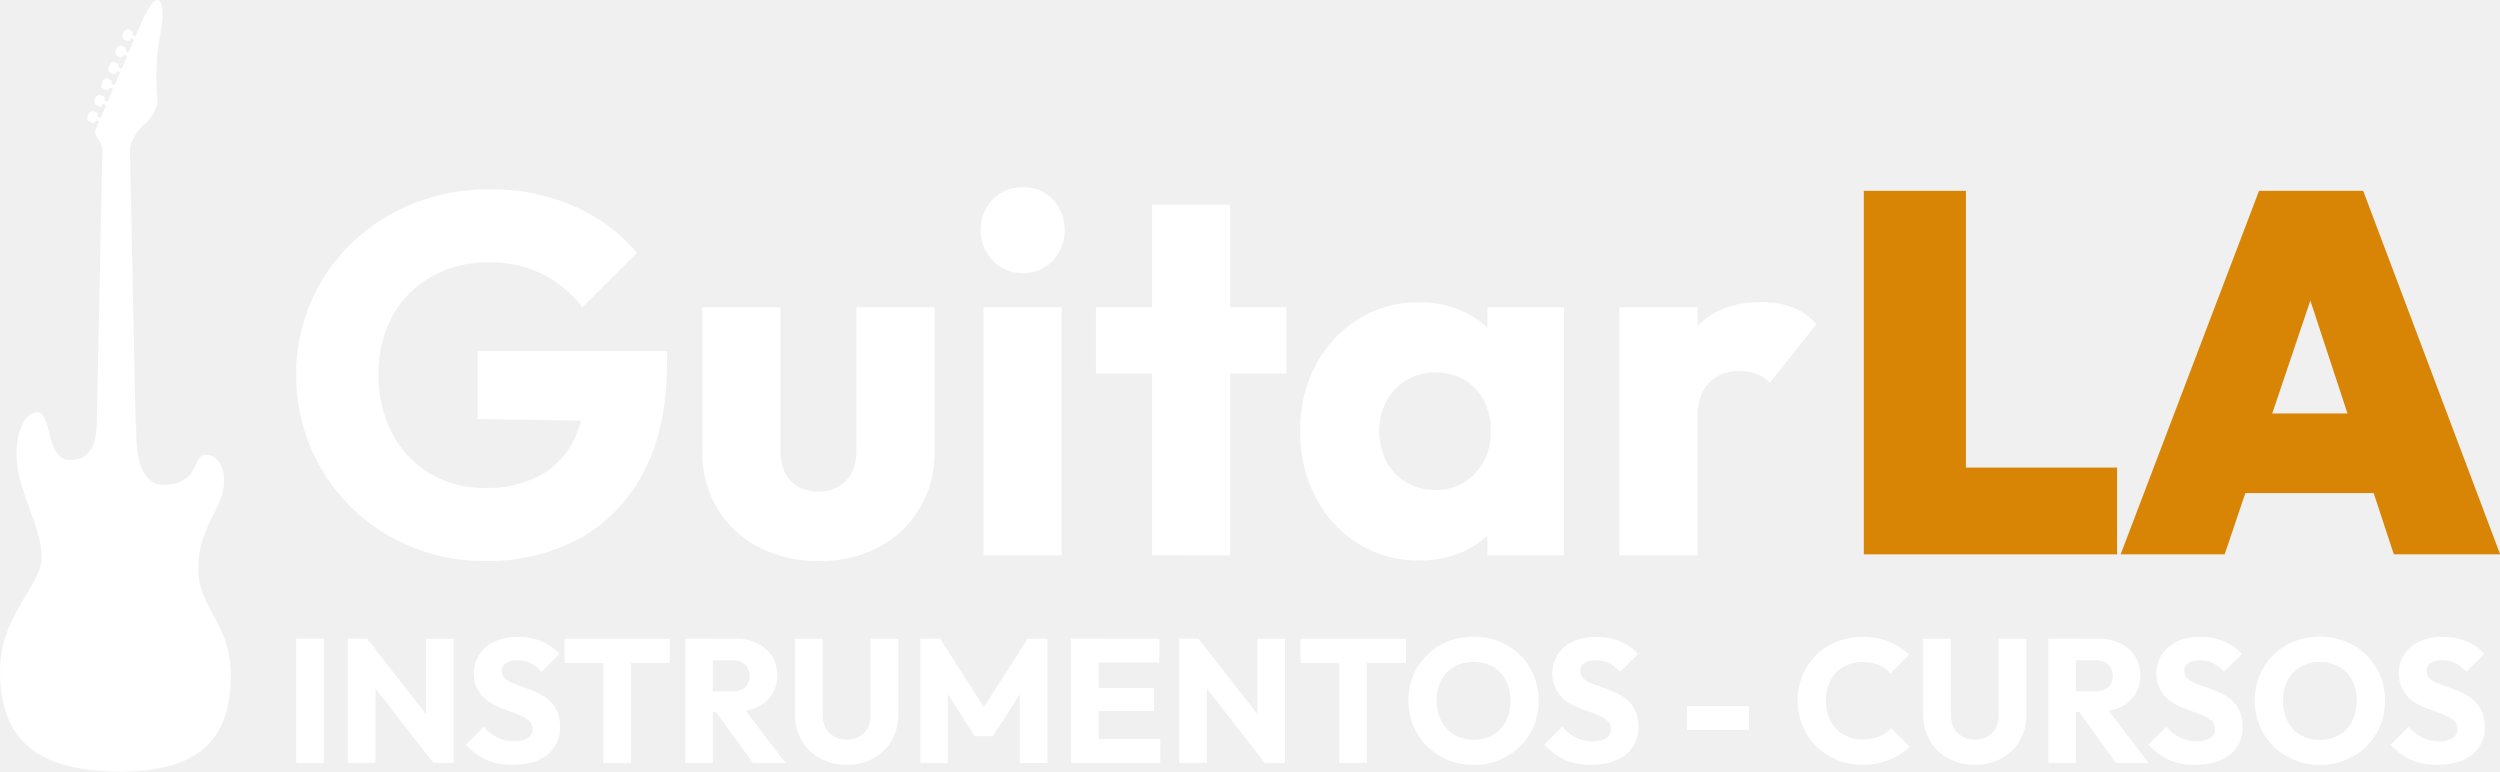
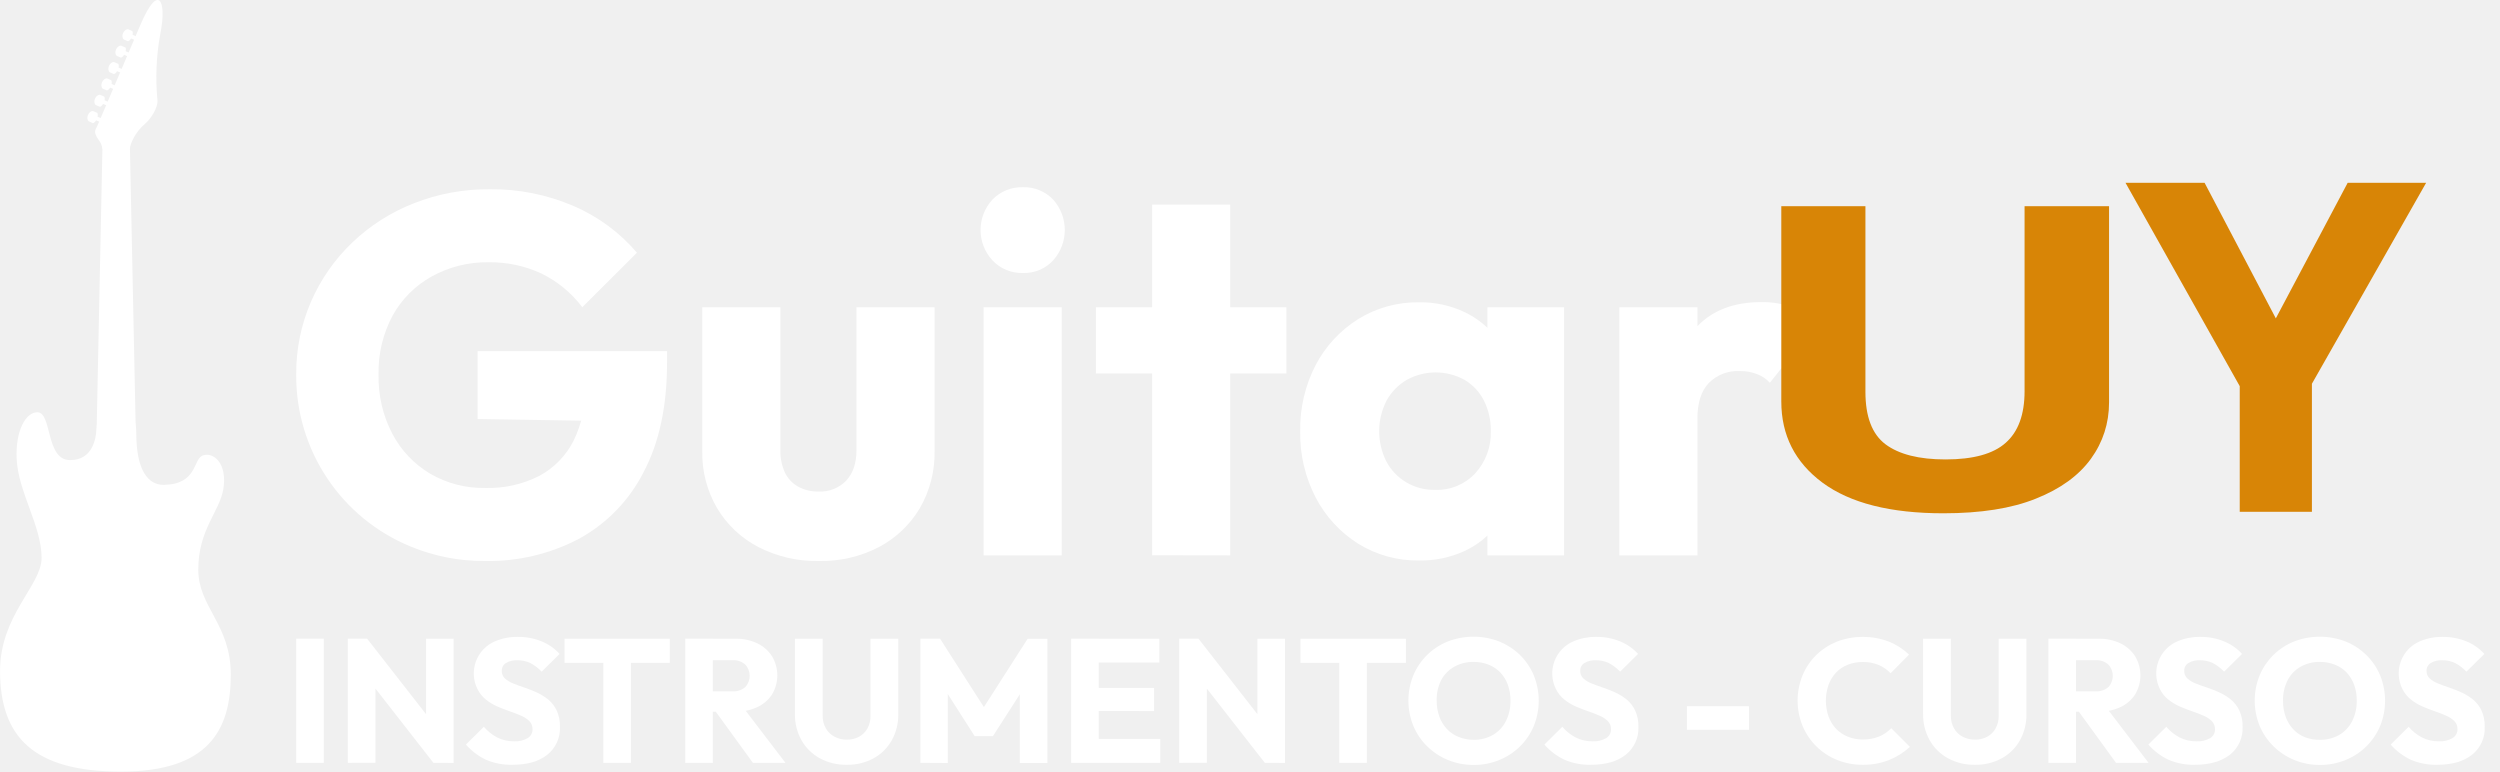
- <svg xmlns="http://www.w3.org/2000/svg" id="Capa_1" data-name="Capa 1" viewBox="0 0 644.3 198.86">
-   <defs>
-     <style>.cls-1,.cls-2{fill:#fff;}.cls-2{fill-rule:evenodd;}.cls-3{fill:#d88506;}</style>
-   </defs>
-   <path class="cls-1" d="M143.59,161.33a49,49,0,0,1-19-3.69A47.51,47.51,0,0,1,95,113.3a46.32,46.32,0,0,1,3.82-18.82,47,47,0,0,1,10.6-15.2A48.49,48.49,0,0,1,125.3,69.15a52,52,0,0,1,19.48-3.62,53.06,53.06,0,0,1,21.77,4.34,44.63,44.63,0,0,1,16.26,12L168.73,95.93a29.28,29.28,0,0,0-10.53-8.69,31.36,31.36,0,0,0-13.69-2.9A29.33,29.33,0,0,0,129.91,88,25.77,25.77,0,0,0,119.84,98.1a30.71,30.71,0,0,0-3.62,15.2,31.5,31.5,0,0,0,3.56,15.26,26.1,26.1,0,0,0,9.73,10.27,27.29,27.29,0,0,0,14.22,3.68,28.9,28.9,0,0,0,13.88-3.09,21.19,21.19,0,0,0,8.81-8.95,30.2,30.2,0,0,0,3.09-14.28l13.69,9.21-41.45-.66V107.25h48.82v3q0,16.71-6,28.1A40.51,40.51,0,0,1,168,155.54,50.07,50.07,0,0,1,143.59,161.33Z" transform="translate(-18.66 -16.75)" />
-   <path class="cls-1" d="M229.66,161.33a32.65,32.65,0,0,1-15.6-3.62,26.65,26.65,0,0,1-10.59-10A28,28,0,0,1,199.65,133V95.93h20.13v36.84a13.22,13.22,0,0,0,1.12,5.66,8.21,8.21,0,0,0,3.36,3.68,10.44,10.44,0,0,0,5.4,1.32,9.24,9.24,0,0,0,7.1-2.83c1.75-1.89,2.63-4.49,2.63-7.83V95.93h20.13v37a28.35,28.35,0,0,1-3.81,14.81,26.89,26.89,0,0,1-10.53,10A32.22,32.22,0,0,1,229.66,161.33Z" transform="translate(-18.66 -16.75)" />
-   <path class="cls-1" d="M282.29,87.11a10.35,10.35,0,0,1-7.83-3.23,11.54,11.54,0,0,1,0-15.72A10.47,10.47,0,0,1,282.29,65a10.27,10.27,0,0,1,7.76,3.16,11.71,11.71,0,0,1,0,15.72A10.15,10.15,0,0,1,282.29,87.11Zm-10.14,72.77V95.93h20.14v63.95Z" transform="translate(-18.66 -16.75)" />
-   <path class="cls-1" d="M301.1,113V95.93h49.09V113Zm14.48,46.85V69.48h20.13v90.4Z" transform="translate(-18.66 -16.75)" />
-   <path class="cls-1" d="M384.4,161.2a29,29,0,0,1-15.73-4.34A31.06,31.06,0,0,1,357.75,145a35.64,35.64,0,0,1-4-17.11,35.62,35.62,0,0,1,4-17.1A31,31,0,0,1,368.67,99a29,29,0,0,1,15.73-4.34,26.51,26.51,0,0,1,11.65,2.5,22.65,22.65,0,0,1,8.48,6.91,18.56,18.56,0,0,1,3.69,10.07v27.63a18.92,18.92,0,0,1-3.62,10.07,22,22,0,0,1-8.49,6.91A27,27,0,0,1,384.4,161.2ZM388.48,143a13.45,13.45,0,0,0,10.39-4.28,15.36,15.36,0,0,0,4-10.86,16.93,16.93,0,0,0-1.78-7.89,13.12,13.12,0,0,0-5-5.33,15.43,15.43,0,0,0-14.87,0A14,14,0,0,0,376,120a17.33,17.33,0,0,0-.06,15.66,13.72,13.72,0,0,0,5.13,5.39A14,14,0,0,0,388.48,143ZM402,159.88V142.64l3-15.52-3-15.53V95.93h19.75v63.95Z" transform="translate(-18.66 -16.75)" />
-   <path class="cls-1" d="M436,159.88V95.93h20.13v63.95Zm20.13-35.14-8.42-6.58q2.51-11.18,8.42-17.37c4-4.12,9.43-6.18,16.45-6.18a21.92,21.92,0,0,1,8.1,1.38,16.29,16.29,0,0,1,6.11,4.28l-12,15.13a8.73,8.73,0,0,0-3.29-2.23,11.87,11.87,0,0,0-4.47-.79,10.49,10.49,0,0,0-8,3.09Q456.11,118.56,456.11,124.74Z" transform="translate(-18.66 -16.75)" />
-   <path class="cls-1" d="M95,213.35v-32h7.11v32Z" transform="translate(-18.66 -16.75)" />
-   <path class="cls-1" d="M108.3,213.35v-32h5l2.12,6.39v25.59Zm22.06,0-18.84-24.14,1.77-7.84,18.84,24.14Zm0,0-1.9-6.39V181.37h7.11v32Z" transform="translate(-18.66 -16.75)" />
-   <path class="cls-1" d="M150.69,213.85a16.42,16.42,0,0,1-6.77-1.29,16,16,0,0,1-5.18-3.92l4.62-4.58a11.46,11.46,0,0,0,3.42,2.74,9.35,9.35,0,0,0,4.37,1,6.33,6.33,0,0,0,3.51-.82,2.56,2.56,0,0,0,1.24-2.26,2.88,2.88,0,0,0-.81-2.13,7.08,7.08,0,0,0-2.15-1.4c-.9-.4-1.88-.77-2.95-1.14s-2.13-.77-3.19-1.24a13.3,13.3,0,0,1-2.92-1.77,8,8,0,0,1-2.15-2.67A9,9,0,0,1,146.3,182a14.45,14.45,0,0,1,5.84-1.11,15.7,15.7,0,0,1,6.14,1.17,12.66,12.66,0,0,1,4.6,3.22l-4.62,4.57a11.14,11.14,0,0,0-2.92-2.22,7.47,7.47,0,0,0-3.33-.72,5.39,5.39,0,0,0-2.95.7,2.27,2.27,0,0,0-1.08,2,2.56,2.56,0,0,0,.81,2,7.13,7.13,0,0,0,2.15,1.29c.89.36,1.87.72,2.95,1.08s2.13.79,3.19,1.27a13.54,13.54,0,0,1,2.92,1.83,8.29,8.29,0,0,1,2.15,2.81,9.6,9.6,0,0,1,.82,4.19,8.69,8.69,0,0,1-3.26,7.18C157.53,213,154.53,213.85,150.69,213.85Z" transform="translate(-18.66 -16.75)" />
-   <path class="cls-1" d="M164.15,187.58v-6.21h27.13v6.21Zm10,25.77V181.83h7.11v31.52Z" transform="translate(-18.66 -16.75)" />
-   <path class="cls-1" d="M195.26,213.35v-32h7.11v32Zm5.44-13.18v-5.25h6.74a4.65,4.65,0,0,0,3.29-1.09,4.26,4.26,0,0,0,0-5.8,4.44,4.44,0,0,0-3.26-1.13H200.7v-5.53h7.6a12.35,12.35,0,0,1,5.58,1.2,9.37,9.37,0,0,1,3.76,3.33,9.59,9.59,0,0,1,0,9.81,9.14,9.14,0,0,1-3.81,3.28,13.06,13.06,0,0,1-5.75,1.18Zm12,13.18-10-13.77,6.52-1.77,11.87,15.54Z" transform="translate(-18.66 -16.75)" />
-   <path class="cls-1" d="M236.93,213.85a14.06,14.06,0,0,1-7-1.68,12.14,12.14,0,0,1-4.71-4.64,13.42,13.42,0,0,1-1.69-6.77V181.37h7.15v19.8a6.39,6.39,0,0,0,.82,3.3,5.46,5.46,0,0,0,2.24,2.15,6.66,6.66,0,0,0,3.15.75,6.46,6.46,0,0,0,3.17-.75,5.5,5.5,0,0,0,2.15-2.13,6.45,6.45,0,0,0,.79-3.28V181.37h7.16V200.8a13.36,13.36,0,0,1-1.68,6.75,12,12,0,0,1-4.66,4.62A13.94,13.94,0,0,1,236.93,213.85Z" transform="translate(-18.66 -16.75)" />
-   <path class="cls-1" d="M255.86,213.35v-32h5.07L273.52,201h-2.58l12.55-19.61h5.11v32h-7.11v-20l1.27.31-8.2,12.77h-4.71l-8.15-12.77,1.22-.31v20Z" transform="translate(-18.66 -16.75)" />
-   <path class="cls-1" d="M294.72,213.35v-32h7.11v32Zm5.43-25.86v-6.12h17.3v6.12Zm0,12.5v-5.94h15.94V200Zm0,13.36v-6.16h17.53v6.16Z" transform="translate(-18.66 -16.75)" />
-   <path class="cls-1" d="M322.57,213.35v-32h5l2.13,6.39v25.59Zm22.06,0-18.85-24.14,1.77-7.84,18.84,24.14Zm0,0L342.72,207V181.37h7.11v32Z" transform="translate(-18.66 -16.75)" />
-   <path class="cls-1" d="M353.82,187.58v-6.21H381v6.21Zm10,25.77V181.83h7.11v31.52Z" transform="translate(-18.66 -16.75)" />
-   <path class="cls-1" d="M398.52,213.89a17.17,17.17,0,0,1-6.68-1.27,16.65,16.65,0,0,1-5.37-3.53,15.91,15.91,0,0,1-3.57-5.28,17.29,17.29,0,0,1,0-13,16.09,16.09,0,0,1,3.53-5.24,16.33,16.33,0,0,1,5.32-3.49,18.51,18.51,0,0,1,13.32,0,16.74,16.74,0,0,1,5.34,3.49,16,16,0,0,1,3.55,5.26,17.37,17.37,0,0,1,0,13,15.92,15.92,0,0,1-3.53,5.25,16.22,16.22,0,0,1-5.32,3.51A16.93,16.93,0,0,1,398.52,213.89Zm-.09-6.48a9.7,9.7,0,0,0,5-1.26,8.55,8.55,0,0,0,3.33-3.56,11.28,11.28,0,0,0,1.18-5.27,11.79,11.79,0,0,0-.68-4.1,9,9,0,0,0-1.95-3.17,8.46,8.46,0,0,0-3-2,10.22,10.22,0,0,0-3.87-.71,9.86,9.86,0,0,0-5,1.25A8.47,8.47,0,0,0,390.1,192a11.12,11.12,0,0,0-1.18,5.28,12,12,0,0,0,.68,4.12,9.32,9.32,0,0,0,1.92,3.19,8.41,8.41,0,0,0,3,2.06A10.17,10.17,0,0,0,398.43,207.41Z" transform="translate(-18.66 -16.75)" />
-   <path class="cls-1" d="M428.64,213.85a16.35,16.35,0,0,1-6.77-1.29,15.91,15.91,0,0,1-5.19-3.92l4.62-4.58a11.58,11.58,0,0,0,3.42,2.74,9.35,9.35,0,0,0,4.37,1,6.33,6.33,0,0,0,3.51-.82,2.57,2.57,0,0,0,1.25-2.26,2.89,2.89,0,0,0-.82-2.13,7,7,0,0,0-2.15-1.4c-.89-.4-1.87-.77-2.95-1.14s-2.13-.77-3.19-1.24a13.3,13.3,0,0,1-2.92-1.77,8,8,0,0,1-2.15-2.67A9,9,0,0,1,424.24,182a14.47,14.47,0,0,1,5.85-1.11,15.65,15.65,0,0,1,6.13,1.17,12.66,12.66,0,0,1,4.6,3.22l-4.62,4.57a11.14,11.14,0,0,0-2.92-2.22,7.47,7.47,0,0,0-3.33-.72,5.33,5.33,0,0,0-2.94.7,2.25,2.25,0,0,0-1.09,2,2.56,2.56,0,0,0,.81,2,7.13,7.13,0,0,0,2.15,1.29c.9.36,1.88.72,2.95,1.08s2.14.79,3.19,1.27a13.54,13.54,0,0,1,2.92,1.83,8.29,8.29,0,0,1,2.15,2.81,9.6,9.6,0,0,1,.82,4.19,8.69,8.69,0,0,1-3.26,7.18Q434.38,213.85,428.64,213.85Z" transform="translate(-18.66 -16.75)" />
-   <path class="cls-1" d="M453.41,204.83v-6.07h16v6.07Z" transform="translate(-18.66 -16.75)" />
-   <path class="cls-1" d="M498.74,213.85a17.43,17.43,0,0,1-6.63-1.25,16.13,16.13,0,0,1-8.9-8.79,17.24,17.24,0,0,1,0-13,15.88,15.88,0,0,1,3.53-5.24,16.42,16.42,0,0,1,5.32-3.46,18.89,18.89,0,0,1,13.41,0,16.38,16.38,0,0,1,5.19,3.35l-4.76,4.8a9.1,9.1,0,0,0-3.06-2.13,10.44,10.44,0,0,0-4.14-.77,10.12,10.12,0,0,0-3.83.7,8.37,8.37,0,0,0-3,2,9.41,9.41,0,0,0-1.95,3.17,12.36,12.36,0,0,0,0,8.2,9.51,9.51,0,0,0,1.95,3.17,8.66,8.66,0,0,0,3,2,9.76,9.76,0,0,0,3.83.73,10.91,10.91,0,0,0,4.26-.77,9.41,9.41,0,0,0,3.12-2.13l4.8,4.8a17.5,17.5,0,0,1-5.28,3.35A17.76,17.76,0,0,1,498.74,213.85Z" transform="translate(-18.66 -16.75)" />
-   <path class="cls-1" d="M527.64,213.85a14,14,0,0,1-6.95-1.68,12,12,0,0,1-4.71-4.64,13.43,13.43,0,0,1-1.7-6.77V181.37h7.16v19.8a6.48,6.48,0,0,0,.81,3.3,5.46,5.46,0,0,0,2.24,2.15,6.66,6.66,0,0,0,3.15.75,6.43,6.43,0,0,0,3.17-.75,5.44,5.44,0,0,0,2.15-2.13,6.45,6.45,0,0,0,.8-3.28V181.37h7.15V200.8a13.36,13.36,0,0,1-1.68,6.75,12,12,0,0,1-4.66,4.62A13.89,13.89,0,0,1,527.64,213.85Z" transform="translate(-18.66 -16.75)" />
-   <path class="cls-1" d="M546.57,213.35v-32h7.11v32ZM552,200.17v-5.25h6.74a4.65,4.65,0,0,0,3.29-1.09,4.26,4.26,0,0,0,0-5.8,4.44,4.44,0,0,0-3.26-1.13H552v-5.53h7.6a12.35,12.35,0,0,1,5.58,1.2,9.27,9.27,0,0,1,3.75,3.33,9.53,9.53,0,0,1,0,9.81,9,9,0,0,1-3.8,3.28,13.06,13.06,0,0,1-5.75,1.18Zm12,13.18-10-13.77,6.52-1.77,11.87,15.54Z" transform="translate(-18.66 -16.75)" />
-   <path class="cls-1" d="M584.3,213.85a16.35,16.35,0,0,1-6.77-1.29,15.91,15.91,0,0,1-5.19-3.92l4.62-4.58a11.58,11.58,0,0,0,3.42,2.74,9.35,9.35,0,0,0,4.37,1,6.33,6.33,0,0,0,3.51-.82,2.57,2.57,0,0,0,1.25-2.26,2.89,2.89,0,0,0-.82-2.13,7,7,0,0,0-2.15-1.4c-.89-.4-1.87-.77-2.95-1.14s-2.13-.77-3.19-1.24a13.3,13.3,0,0,1-2.92-1.77,8,8,0,0,1-2.15-2.67A9,9,0,0,1,579.9,182a14.47,14.47,0,0,1,5.85-1.11,15.65,15.65,0,0,1,6.13,1.17,12.66,12.66,0,0,1,4.6,3.22l-4.62,4.57a11.14,11.14,0,0,0-2.92-2.22,7.47,7.47,0,0,0-3.33-.72,5.33,5.33,0,0,0-2.94.7,2.25,2.25,0,0,0-1.09,2,2.56,2.56,0,0,0,.81,2,7.13,7.13,0,0,0,2.15,1.29c.9.36,1.88.72,3,1.08s2.14.79,3.19,1.27a13.54,13.54,0,0,1,2.92,1.83,8.29,8.29,0,0,1,2.15,2.81,9.6,9.6,0,0,1,.82,4.19,8.69,8.69,0,0,1-3.26,7.18Q590,213.85,584.3,213.85Z" transform="translate(-18.66 -16.75)" />
-   <path class="cls-1" d="M616.63,213.89a17.21,17.21,0,0,1-6.68-1.27,16.61,16.61,0,0,1-5.36-3.53,15.93,15.93,0,0,1-3.58-5.28,17.29,17.29,0,0,1,0-13,16.09,16.09,0,0,1,3.53-5.24,16.33,16.33,0,0,1,5.32-3.49,18.51,18.51,0,0,1,13.32,0,16.63,16.63,0,0,1,5.34,3.49,16,16,0,0,1,3.56,5.26,17.37,17.37,0,0,1,0,13,16.22,16.22,0,0,1-8.86,8.76A16.93,16.93,0,0,1,616.63,213.89Zm-.09-6.48a9.76,9.76,0,0,0,5-1.26,8.67,8.67,0,0,0,3.33-3.56,11.4,11.4,0,0,0,1.17-5.27,11.56,11.56,0,0,0-.68-4.1,9.12,9.12,0,0,0-1.94-3.17,8.5,8.5,0,0,0-3-2,10.22,10.22,0,0,0-3.87-.71,9.79,9.79,0,0,0-5,1.25,8.43,8.43,0,0,0-3.33,3.49,11.12,11.12,0,0,0-1.18,5.28,12,12,0,0,0,.68,4.12,9.18,9.18,0,0,0,1.93,3.19,8.37,8.37,0,0,0,3,2.06A10.21,10.21,0,0,0,616.54,207.41Z" transform="translate(-18.66 -16.75)" />
-   <path class="cls-1" d="M646.75,213.85a16.39,16.39,0,0,1-6.77-1.29,15.91,15.91,0,0,1-5.19-3.92l4.62-4.58a11.71,11.71,0,0,0,3.42,2.74,9.38,9.38,0,0,0,4.37,1,6.33,6.33,0,0,0,3.51-.82A2.57,2.57,0,0,0,652,204.7a2.85,2.85,0,0,0-.82-2.13,7,7,0,0,0-2.15-1.4c-.89-.4-1.87-.77-2.94-1.14s-2.14-.77-3.19-1.24a13.3,13.3,0,0,1-2.92-1.77,8,8,0,0,1-2.16-2.67A9,9,0,0,1,642.36,182a14.45,14.45,0,0,1,5.84-1.11,15.73,15.73,0,0,1,6.14,1.17,12.62,12.62,0,0,1,4.59,3.22l-4.62,4.57a11,11,0,0,0-2.92-2.22,7.47,7.47,0,0,0-3.33-.72,5.38,5.38,0,0,0-2.94.7,2.25,2.25,0,0,0-1.09,2,2.54,2.54,0,0,0,.82,2,7,7,0,0,0,2.15,1.29q1.34.54,2.94,1.08c1.07.37,2.14.79,3.2,1.27a13.78,13.78,0,0,1,2.92,1.83,8.29,8.29,0,0,1,2.15,2.81,9.75,9.75,0,0,1,.81,4.19,8.66,8.66,0,0,1-3.26,7.18Q652.51,213.85,646.75,213.85Z" transform="translate(-18.66 -16.75)" />
-   <path class="cls-2" d="M28.32,123c-3-.05-5.7,4.71-5.37,12,.39,8.57,6.43,17.27,6.43,25.55,0,7.09-10.81,14.78-10.71,29.35.1,16.6,8.4,25.71,31.15,25.71s28.32-10.87,28.32-25c0-13-8.38-17.35-8.38-27.07,0-10.22,5.42-14.88,6.43-20.6,1.19-6.77-2.56-9.85-5.33-8.78-2.46,1-1.34,7.37-9.92,7.55-4.12.09-7.16-3.77-7.16-13.33s-9.64-10.6-10.22-1.22c-.18,2.78-1.06,8.14-6.81,8.17C30.35,135.34,32.14,123.11,28.32,123Z" transform="translate(-18.66 -16.75)" />
-   <polygon class="cls-2" points="24.62 124.69 35.27 124.69 33.42 35.05 26.46 35.05 24.62 124.69" />
-   <path class="cls-2" d="M59.24,42.62A61.86,61.86,0,0,1,60,25.35c1.67-8.41-.47-13.15-5.12-2.27L43.74,49.2c-.44,1-1.17,1.46.31,3.55a4.71,4.71,0,0,1,1,2.35h7.09c0-1.18,1.37-4.32,3.87-6.42C57.55,47.38,59.4,44.46,59.24,42.62Z" transform="translate(-18.66 -16.75)" />
-   <rect class="cls-1" x="52.94" y="24.84" width="1" height="3.38" transform="translate(-10.64 48.48) rotate(-66.84)" />
-   <path class="cls-2" d="M51.63,27.38l-1.08-.46c-.85-.76,0-2.71,1.13-2.63l1.07.46C53.22,25.35,52.38,27.31,51.63,27.38Z" transform="translate(-18.66 -16.75)" />
-   <rect class="cls-1" x="51.13" y="29.06" width="1" height="3.38" transform="translate(-15.62 49.37) rotate(-66.83)" />
-   <path class="cls-2" d="M49.82,31.61l-1.08-.47c-.85-.76,0-2.71,1.13-2.63L51,29C51.41,29.57,50.57,31.53,49.82,31.61Z" transform="translate(-18.66 -16.75)" />
-   <rect class="cls-1" x="49.33" y="33.28" width="1" height="3.38" transform="translate(-20.6 50.27) rotate(-66.82)" />
-   <path class="cls-2" d="M48,35.83l-1.07-.46c-.85-.76,0-2.72,1.12-2.63l1.08.46C49.61,33.79,48.77,35.75,48,35.83Z" transform="translate(-18.66 -16.75)" />
-   <rect class="cls-1" x="47.52" y="37.5" width="1" height="3.38" transform="translate(-25.57 51.19) rotate(-66.85)" />
-   <path class="cls-2" d="M46.21,40.05l-1.08-.46c-.85-.76,0-2.72,1.13-2.63l1.07.46C47.8,38,47,40,46.21,40.05Z" transform="translate(-18.66 -16.75)" />
-   <rect class="cls-1" x="45.72" y="41.73" width="1" height="3.38" transform="translate(-30.55 52.07) rotate(-66.83)" />
-   <path class="cls-2" d="M44.4,44.27l-1.08-.46c-.85-.76,0-2.72,1.13-2.63l1.08.46C46,42.23,45.15,44.2,44.4,44.27Z" transform="translate(-18.66 -16.75)" />
-   <rect class="cls-1" x="43.91" y="45.95" width="1" height="3.38" transform="translate(-35.53 52.97) rotate(-66.83)" />
-   <path class="cls-2" d="M42.6,48.49,41.52,48c-.85-.76,0-2.72,1.12-2.63l1.08.46C44.19,46.46,43.35,48.42,42.6,48.49Z" transform="translate(-18.66 -16.75)" />
-   <path class="cls-3" d="M499,159.62V65.93h26.31v93.69Zm21.45,0V137.25h43.82v22.37Z" transform="translate(-18.66 -16.75)" />
-   <path class="cls-3" d="M565.19,159.62l35.67-93.69H627.7L663,159.62H635.6L609.41,80h9.47L592,159.62Zm23.17-15.79V123.3h52.37v20.53Z" transform="translate(-18.66 -16.75)" />
+ <svg xmlns="http://www.w3.org/2000/svg" width="644.3" height="198.86" data-name="Capa 1">
+   <g>
+     <path id="svg_1" fill="#fff" d="m124.93,144.58a49,49 0 0 1 -19,-3.69a47.51,47.51 0 0 1 -29.59,-44.34a46.32,46.32 0 0 1 3.82,-18.82a47,47 0 0 1 10.6,-15.2a48.49,48.49 0 0 1 15.88,-10.13a52,52 0 0 1 19.48,-3.62a53.06,53.06 0 0 1 21.77,4.34a44.63,44.63 0 0 1 16.26,12l-14.08,14.06a29.28,29.28 0 0 0 -10.53,-8.69a31.36,31.36 0 0 0 -13.69,-2.9a29.33,29.33 0 0 0 -14.6,3.66a25.77,25.77 0 0 0 -10.07,10.1a30.71,30.71 0 0 0 -3.62,15.2a31.5,31.5 0 0 0 3.56,15.26a26.1,26.1 0 0 0 9.73,10.27a27.29,27.29 0 0 0 14.22,3.68a28.9,28.9 0 0 0 13.88,-3.09a21.19,21.19 0 0 0 8.81,-8.95a30.2,30.2 0 0 0 3.09,-14.28l13.69,9.21l-41.45,-0.66l0,-17.49l48.82,0l0,3q0,16.71 -6,28.1a40.51,40.51 0 0 1 -16.57,17.19a50.07,50.07 0 0 1 -24.41,5.79z" class="cls-1" />
+     <path id="svg_2" fill="#fff" d="m211,144.58a32.65,32.65 0 0 1 -15.6,-3.62a26.65,26.65 0 0 1 -10.59,-10a28,28 0 0 1 -3.82,-14.71l0,-37.07l20.13,0l0,36.84a13.22,13.22 0 0 0 1.12,5.66a8.21,8.21 0 0 0 3.36,3.68a10.44,10.44 0 0 0 5.4,1.32a9.24,9.24 0 0 0 7.1,-2.83c1.75,-1.89 2.63,-4.49 2.63,-7.83l0,-36.84l20.13,0l0,37a28.35,28.35 0 0 1 -3.81,14.81a26.89,26.89 0 0 1 -10.53,10a32.22,32.22 0 0 1 -15.52,3.59z" class="cls-1" />
+     <path id="svg_3" fill="#fff" d="m263.63,70.36a10.35,10.35 0 0 1 -7.83,-3.23a11.54,11.54 0 0 1 0,-15.72a10.47,10.47 0 0 1 7.83,-3.16a10.27,10.27 0 0 1 7.76,3.16a11.71,11.71 0 0 1 0,15.72a10.15,10.15 0 0 1 -7.76,3.23zm-10.14,72.77l0,-63.95l20.14,0l0,63.95l-20.14,0z" class="cls-1" />
+     <path id="svg_4" fill="#fff" d="m282.44,96.25l0,-17.07l49.09,0l0,17.07l-49.09,0zm14.48,46.85l0,-90.37l20.13,0l0,90.4l-20.13,-0.03z" class="cls-1" />
+     <path id="svg_5" fill="#fff" d="m365.74,144.45a29,29 0 0 1 -15.73,-4.34a31.06,31.06 0 0 1 -10.92,-11.86a35.64,35.64 0 0 1 -4,-17.11a35.62,35.62 0 0 1 4,-17.1a31,31 0 0 1 10.92,-11.79a29,29 0 0 1 15.73,-4.34a26.51,26.51 0 0 1 11.65,2.5a22.65,22.65 0 0 1 8.48,6.91a18.56,18.56 0 0 1 3.69,10.07l0,27.63a18.92,18.92 0 0 1 -3.62,10.07a22,22 0 0 1 -8.49,6.91a27,27 0 0 1 -11.71,2.45zm4.08,-18.2a13.45,13.45 0 0 0 10.39,-4.28a15.36,15.36 0 0 0 4,-10.86a16.93,16.93 0 0 0 -1.78,-7.89a13.12,13.12 0 0 0 -5,-5.33a15.43,15.43 0 0 0 -14.87,0a14,14 0 0 0 -5.22,5.36a17.33,17.33 0 0 0 -0.06,15.66a13.72,13.72 0 0 0 5.13,5.39a14,14 0 0 0 7.41,1.95zm13.52,16.88l0,-17.24l3,-15.52l-3,-15.53l0,-15.66l19.75,0l0,63.95l-19.75,0z" class="cls-1" />
+     <path id="svg_6" fill="#fff" d="m417.34,143.13l0,-63.95l20.13,0l0,63.95l-20.13,0zm20.13,-35.14l-8.42,-6.58q2.51,-11.18 8.42,-17.37c4,-4.12 9.43,-6.18 16.45,-6.18a21.92,21.92 0 0 1 8.1,1.38a16.29,16.29 0 0 1 6.11,4.28l-12,15.13a8.73,8.73 0 0 0 -3.29,-2.23a11.87,11.87 0 0 0 -4.47,-0.79a10.49,10.49 0 0 0 -8,3.09q-2.92,3.09 -2.92,9.27l0.02,0z" class="cls-1" />
+     <path id="svg_7" fill="#fff" d="m76.34,196.6l0,-32l7.11,0l0,32l-7.11,0z" class="cls-1" />
+     <path id="svg_8" fill="#fff" d="m89.64,196.6l0,-32l5,0l2.12,6.39l0,25.59l-7.12,0.02zm22.06,0l-18.84,-24.14l1.77,-7.84l18.84,24.14l-1.77,7.84zm0,0l-1.9,-6.39l0,-25.59l7.11,0l0,32l-5.21,-0.02z" class="cls-1" />
+     <path id="svg_9" fill="#fff" d="m132.03,197.1a16.42,16.42 0 0 1 -6.77,-1.29a16,16 0 0 1 -5.18,-3.92l4.62,-4.58a11.46,11.46 0 0 0 3.42,2.74a9.35,9.35 0 0 0 4.37,1a6.33,6.33 0 0 0 3.51,-0.82a2.56,2.56 0 0 0 1.24,-2.26a2.88,2.88 0 0 0 -0.81,-2.13a7.08,7.08 0 0 0 -2.15,-1.4c-0.9,-0.4 -1.88,-0.77 -2.95,-1.14s-2.13,-0.77 -3.19,-1.24a13.3,13.3 0 0 1 -2.92,-1.77a8,8 0 0 1 -2.15,-2.67a9,9 0 0 1 4.57,-12.37a14.45,14.45 0 0 1 5.84,-1.11a15.7,15.7 0 0 1 6.14,1.17a12.66,12.66 0 0 1 4.6,3.22l-4.62,4.57a11.14,11.14 0 0 0 -2.92,-2.22a7.47,7.47 0 0 0 -3.33,-0.72a5.39,5.39 0 0 0 -2.95,0.7a2.27,2.27 0 0 0 -1.08,2a2.56,2.56 0 0 0 0.81,2a7.13,7.13 0 0 0 2.15,1.29c0.89,0.36 1.87,0.72 2.95,1.08s2.13,0.79 3.19,1.27a13.54,13.54 0 0 1 2.92,1.83a8.29,8.29 0 0 1 2.15,2.81a9.6,9.6 0 0 1 0.82,4.19a8.69,8.69 0 0 1 -3.26,7.18c-2.18,1.74 -5.18,2.59 -9.02,2.59z" class="cls-1" />
+     <path id="svg_10" fill="#fff" d="m145.49,170.83l0,-6.21l27.13,0l0,6.21l-27.13,0zm10,25.77l0,-31.52l7.11,0l0,31.52l-7.11,0z" class="cls-1" />
+     <path id="svg_11" fill="#fff" d="m176.6,196.6l0,-32l7.11,0l0,32l-7.11,0zm5.44,-13.18l0,-5.25l6.74,0a4.65,4.65 0 0 0 3.29,-1.09a4.26,4.26 0 0 0 0,-5.8a4.44,4.44 0 0 0 -3.26,-1.13l-6.77,0l0,-5.53l7.6,0a12.35,12.35 0 0 1 5.58,1.2a9.37,9.37 0 0 1 3.76,3.33a9.59,9.59 0 0 1 0,9.81a9.14,9.14 0 0 1 -3.81,3.28a13.06,13.06 0 0 1 -5.75,1.18l-7.38,0zm12,13.18l-10,-13.77l6.52,-1.77l11.87,15.54l-8.39,0z" class="cls-1" />
+     <path id="svg_12" fill="#fff" d="m218.27,197.1a14.06,14.06 0 0 1 -7,-1.68a12.14,12.14 0 0 1 -4.71,-4.64a13.42,13.42 0 0 1 -1.69,-6.77l0,-19.39l7.15,0l0,19.8a6.39,6.39 0 0 0 0.82,3.3a5.46,5.46 0 0 0 2.24,2.15a6.66,6.66 0 0 0 3.15,0.75a6.46,6.46 0 0 0 3.17,-0.75a5.5,5.5 0 0 0 2.15,-2.13a6.45,6.45 0 0 0 0.79,-3.28l0,-19.84l7.16,0l0,19.43a13.36,13.36 0 0 1 -1.68,6.75a12,12 0 0 1 -4.66,4.62a13.94,13.94 0 0 1 -6.89,1.68z" class="cls-1" />
+     <path id="svg_13" fill="#fff" d="m237.2,196.6l0,-32l5.07,0l12.59,19.65l-2.58,0l12.55,-19.61l5.11,0l0,32l-7.11,0l0,-20l1.27,0.31l-8.2,12.77l-4.71,0l-8.15,-12.77l1.22,-0.31l0,20l-7.06,-0.04z" class="cls-1" />
+     <path id="svg_14" fill="#fff" d="m276.06,196.6l0,-32l7.11,0l0,32l-7.11,0zm5.43,-25.86l0,-6.12l17.3,0l0,6.12l-17.3,0zm0,12.5l0,-5.94l15.94,0l0,5.95l-15.94,-0.01zm0,13.36l0,-6.16l17.53,0l0,6.16l-17.53,0z" class="cls-1" />
+     <path id="svg_15" fill="#fff" d="m303.91,196.6l0,-32l5,0l2.13,6.39l0,25.59l-7.13,0.02zm22.06,0l-18.85,-24.14l1.77,-7.84l18.84,24.14l-1.76,7.84zm0,0l-1.91,-6.35l0,-25.63l7.11,0l0,32l-5.2,-0.02z" class="cls-1" />
+     <path id="svg_16" fill="#fff" d="m335.16,170.83l0,-6.21l27.18,0l0,6.21l-27.18,0zm10,25.77l0,-31.52l7.11,0l0,31.52l-7.11,0z" class="cls-1" />
+     <path id="svg_17" fill="#fff" d="m379.86,197.14a17.17,17.17 0 0 1 -6.68,-1.27a16.65,16.65 0 0 1 -5.37,-3.53a15.91,15.91 0 0 1 -3.57,-5.28a17.29,17.29 0 0 1 0,-13a16.09,16.09 0 0 1 3.53,-5.24a16.33,16.33 0 0 1 5.32,-3.49a18.51,18.51 0 0 1 13.32,0a16.74,16.74 0 0 1 5.34,3.49a16,16 0 0 1 3.55,5.26a17.37,17.37 0 0 1 0,13a15.92,15.92 0 0 1 -3.53,5.25a16.22,16.22 0 0 1 -5.32,3.51a16.93,16.93 0 0 1 -6.59,1.3zm-0.09,-6.48a9.7,9.7 0 0 0 5,-1.26a8.55,8.55 0 0 0 3.33,-3.56a11.28,11.28 0 0 0 1.18,-5.27a11.79,11.79 0 0 0 -0.68,-4.1a9,9 0 0 0 -1.95,-3.17a8.46,8.46 0 0 0 -3,-2a10.22,10.22 0 0 0 -3.87,-0.71a9.86,9.86 0 0 0 -5,1.25a8.47,8.47 0 0 0 -3.34,3.41a11.12,11.12 0 0 0 -1.18,5.28a12,12 0 0 0 0.68,4.12a9.32,9.32 0 0 0 1.92,3.19a8.41,8.41 0 0 0 3,2.06a10.17,10.17 0 0 0 3.91,0.76z" class="cls-1" />
+     <path id="svg_18" fill="#fff" d="m409.98,197.1a16.35,16.35 0 0 1 -6.77,-1.29a15.91,15.91 0 0 1 -5.19,-3.92l4.62,-4.58a11.58,11.58 0 0 0 3.42,2.74a9.35,9.35 0 0 0 4.37,1a6.33,6.33 0 0 0 3.51,-0.82a2.57,2.57 0 0 0 1.25,-2.26a2.89,2.89 0 0 0 -0.82,-2.13a7,7 0 0 0 -2.15,-1.4c-0.89,-0.4 -1.87,-0.77 -2.95,-1.14s-2.13,-0.77 -3.19,-1.24a13.3,13.3 0 0 1 -2.92,-1.77a8,8 0 0 1 -2.15,-2.67a9,9 0 0 1 4.57,-12.37a14.47,14.47 0 0 1 5.85,-1.11a15.65,15.65 0 0 1 6.13,1.17a12.66,12.66 0 0 1 4.6,3.22l-4.62,4.57a11.14,11.14 0 0 0 -2.92,-2.22a7.47,7.47 0 0 0 -3.33,-0.72a5.33,5.33 0 0 0 -2.94,0.7a2.25,2.25 0 0 0 -1.09,2a2.56,2.56 0 0 0 0.81,2a7.13,7.13 0 0 0 2.15,1.29c0.9,0.36 1.88,0.72 2.95,1.08s2.14,0.79 3.19,1.27a13.54,13.54 0 0 1 2.92,1.83a8.29,8.29 0 0 1 2.15,2.81a9.6,9.6 0 0 1 0.82,4.19a8.69,8.69 0 0 1 -3.26,7.18q-3.27,2.59 -9.01,2.59z" class="cls-1" />
+     <path id="svg_19" fill="#fff" d="m434.75,188.08l0,-6.07l16,0l0,6.07l-16,0z" class="cls-1" />
+     <path id="svg_20" fill="#fff" d="m480.08,197.1a17.43,17.43 0 0 1 -6.63,-1.25a16.13,16.13 0 0 1 -8.9,-8.79a17.24,17.24 0 0 1 0,-13a15.88,15.88 0 0 1 3.53,-5.24a16.42,16.42 0 0 1 5.32,-3.46a18.89,18.89 0 0 1 13.41,0a16.38,16.38 0 0 1 5.19,3.35l-4.76,4.8a9.1,9.1 0 0 0 -3.06,-2.13a10.44,10.44 0 0 0 -4.14,-0.77a10.12,10.12 0 0 0 -3.83,0.7a8.37,8.37 0 0 0 -3,2a9.41,9.41 0 0 0 -1.95,3.17a12.36,12.36 0 0 0 0,8.2a9.51,9.51 0 0 0 1.95,3.17a8.66,8.66 0 0 0 3,2a9.76,9.76 0 0 0 3.83,0.73a10.91,10.91 0 0 0 4.26,-0.77a9.41,9.41 0 0 0 3.12,-2.13l4.8,4.8a17.5,17.5 0 0 1 -5.28,3.35a17.76,17.76 0 0 1 -6.86,1.27z" class="cls-1" />
+     <path id="svg_21" fill="#fff" d="m508.98,197.1a14,14 0 0 1 -6.95,-1.68a12,12 0 0 1 -4.71,-4.64a13.43,13.43 0 0 1 -1.7,-6.77l0,-19.39l7.16,0l0,19.8a6.48,6.48 0 0 0 0.81,3.3a5.46,5.46 0 0 0 2.24,2.15a6.66,6.66 0 0 0 3.15,0.75a6.43,6.43 0 0 0 3.17,-0.75a5.44,5.44 0 0 0 2.15,-2.13a6.45,6.45 0 0 0 0.8,-3.28l0,-19.84l7.15,0l0,19.43a13.36,13.36 0 0 1 -1.68,6.75a12,12 0 0 1 -4.66,4.62a13.89,13.89 0 0 1 -6.93,1.68z" class="cls-1" />
+     <path id="svg_22" fill="#fff" d="m527.91,196.6l0,-32l7.11,0l0,32l-7.11,0zm5.43,-13.18l0,-5.25l6.74,0a4.65,4.65 0 0 0 3.29,-1.09a4.26,4.26 0 0 0 0,-5.8a4.44,4.44 0 0 0 -3.26,-1.13l-6.77,0l0,-5.53l7.6,0a12.35,12.35 0 0 1 5.58,1.2a9.27,9.27 0 0 1 3.75,3.33a9.53,9.53 0 0 1 0,9.81a9,9 0 0 1 -3.8,3.28a13.06,13.06 0 0 1 -5.75,1.18l-7.38,0zm12,13.18l-10,-13.77l6.52,-1.77l11.87,15.54l-8.39,0z" class="cls-1" />
+     <path id="svg_23" fill="#fff" d="m565.64,197.1a16.35,16.35 0 0 1 -6.77,-1.29a15.91,15.91 0 0 1 -5.19,-3.92l4.62,-4.58a11.58,11.58 0 0 0 3.42,2.74a9.35,9.35 0 0 0 4.37,1a6.33,6.33 0 0 0 3.51,-0.82a2.57,2.57 0 0 0 1.25,-2.26a2.89,2.89 0 0 0 -0.82,-2.13a7,7 0 0 0 -2.15,-1.4c-0.89,-0.4 -1.87,-0.77 -2.95,-1.14s-2.13,-0.77 -3.19,-1.24a13.3,13.3 0 0 1 -2.92,-1.77a8,8 0 0 1 -2.15,-2.67a9,9 0 0 1 4.57,-12.37a14.47,14.47 0 0 1 5.85,-1.11a15.65,15.65 0 0 1 6.13,1.17a12.66,12.66 0 0 1 4.6,3.22l-4.62,4.57a11.14,11.14 0 0 0 -2.92,-2.22a7.47,7.47 0 0 0 -3.33,-0.72a5.33,5.33 0 0 0 -2.94,0.7a2.25,2.25 0 0 0 -1.09,2a2.56,2.56 0 0 0 0.81,2a7.13,7.13 0 0 0 2.15,1.29c0.9,0.36 1.88,0.72 3,1.08s2.14,0.79 3.19,1.27a13.54,13.54 0 0 1 2.92,1.83a8.29,8.29 0 0 1 2.15,2.81a9.6,9.6 0 0 1 0.82,4.19a8.69,8.69 0 0 1 -3.26,7.18q-3.36,2.59 -9.06,2.59z" class="cls-1" />
+     <path id="svg_24" fill="#fff" d="m597.97,197.14a17.21,17.21 0 0 1 -6.68,-1.27a16.61,16.61 0 0 1 -5.36,-3.53a15.93,15.93 0 0 1 -3.58,-5.28a17.29,17.29 0 0 1 0,-13a16.09,16.09 0 0 1 3.53,-5.24a16.33,16.33 0 0 1 5.32,-3.49a18.51,18.51 0 0 1 13.32,0a16.63,16.63 0 0 1 5.34,3.49a16,16 0 0 1 3.56,5.26a17.37,17.37 0 0 1 0,13a16.22,16.22 0 0 1 -8.86,8.76a16.93,16.93 0 0 1 -6.59,1.3zm-0.09,-6.48a9.76,9.76 0 0 0 5,-1.26a8.67,8.67 0 0 0 3.33,-3.56a11.4,11.4 0 0 0 1.17,-5.27a11.56,11.56 0 0 0 -0.68,-4.1a9.12,9.12 0 0 0 -1.94,-3.17a8.5,8.5 0 0 0 -3,-2a10.22,10.22 0 0 0 -3.87,-0.71a9.79,9.79 0 0 0 -5,1.25a8.43,8.43 0 0 0 -3.33,3.49a11.12,11.12 0 0 0 -1.18,5.28a12,12 0 0 0 0.68,4.12a9.18,9.18 0 0 0 1.93,3.19a8.37,8.37 0 0 0 3,2.06a10.21,10.21 0 0 0 3.89,0.68z" class="cls-1" />
+     <path id="svg_25" fill="#fff" d="m628.09,197.1a16.39,16.39 0 0 1 -6.77,-1.29a15.91,15.91 0 0 1 -5.19,-3.92l4.62,-4.58a11.71,11.71 0 0 0 3.42,2.74a9.38,9.38 0 0 0 4.37,1a6.33,6.33 0 0 0 3.51,-0.82a2.57,2.57 0 0 0 1.29,-2.28a2.85,2.85 0 0 0 -0.82,-2.13a7,7 0 0 0 -2.15,-1.4c-0.89,-0.4 -1.87,-0.77 -2.94,-1.14s-2.14,-0.77 -3.19,-1.24a13.3,13.3 0 0 1 -2.92,-1.77a8,8 0 0 1 -2.16,-2.67a9,9 0 0 1 4.54,-12.35a14.45,14.45 0 0 1 5.84,-1.11a15.73,15.73 0 0 1 6.14,1.17a12.62,12.62 0 0 1 4.59,3.22l-4.62,4.57a11,11 0 0 0 -2.92,-2.22a7.47,7.47 0 0 0 -3.33,-0.72a5.38,5.38 0 0 0 -2.94,0.7a2.25,2.25 0 0 0 -1.09,2a2.54,2.54 0 0 0 0.82,2a7,7 0 0 0 2.15,1.29q1.34,0.54 2.94,1.08c1.07,0.37 2.14,0.79 3.2,1.27a13.78,13.78 0 0 1 2.92,1.83a8.29,8.29 0 0 1 2.15,2.81a9.75,9.75 0 0 1 0.81,4.19a8.66,8.66 0 0 1 -3.26,7.18q-3.25,2.59 -9.01,2.59z" class="cls-1" />
+     <path id="svg_26" fill-rule="evenodd" fill="#fff" d="m9.66,106.25c-3,-0.05 -5.7,4.71 -5.37,12c0.39,8.57 6.43,17.27 6.43,25.55c0,7.09 -10.81,14.78 -10.71,29.35c0.1,16.6 8.4,25.71 31.15,25.71s28.32,-10.87 28.32,-25c0,-13 -8.38,-17.35 -8.38,-27.07c0,-10.22 5.42,-14.88 6.43,-20.6c1.19,-6.77 -2.56,-9.85 -5.33,-8.78c-2.46,1 -1.34,7.37 -9.92,7.55c-4.12,0.09 -7.16,-3.77 -7.16,-13.33s-9.64,-10.6 -10.22,-1.22c-0.18,2.78 -1.06,8.14 -6.81,8.17c-6.4,0.01 -4.61,-12.22 -8.43,-12.33z" class="cls-2" />
+     <polygon id="svg_27" fill-rule="evenodd" fill="#fff" points="24.62 124.69 35.27 124.69 33.42 35.05 26.46 35.05 24.62 124.69" class="cls-2" />
+     <path id="svg_28" fill-rule="evenodd" fill="#fff" d="m40.58,25.87a61.86,61.86 0 0 1 0.76,-17.27c1.67,-8.41 -0.47,-13.15 -5.12,-2.27l-11.14,26.12c-0.44,1 -1.17,1.46 0.31,3.55a4.71,4.71 0 0 1 1,2.35l7.09,0c0,-1.18 1.37,-4.32 3.87,-6.42c1.54,-1.3 3.39,-4.22 3.23,-6.06z" class="cls-2" />
+     <rect id="svg_29" transform="rotate(-66.84 -10.64 48.48)" fill="#fff" height="3.38" width="1" y="73.32" x="42.3" class="cls-1" />
+     <path id="svg_30" fill-rule="evenodd" fill="#fff" d="m32.97,10.63l-1.08,-0.46c-0.85,-0.76 0,-2.71 1.13,-2.63l1.07,0.46c0.47,0.6 -0.37,2.56 -1.12,2.63z" class="cls-2" />
+     <rect id="svg_31" transform="rotate(-66.83 -15.62 49.37)" fill="#fff" height="3.38" width="1" y="78.43" x="35.51" class="cls-1" />
+     <path id="svg_32" fill-rule="evenodd" fill="#fff" d="m31.16,14.86l-1.08,-0.47c-0.85,-0.76 0,-2.71 1.13,-2.63l1.13,0.49c0.41,0.57 -0.43,2.53 -1.18,2.61z" class="cls-2" />
+     <rect id="svg_33" transform="rotate(-66.82 -20.6 50.27)" fill="#fff" height="3.38" width="1" y="83.55" x="28.73" class="cls-1" />
+     <path id="svg_34" fill-rule="evenodd" fill="#fff" d="m29.34,19.08l-1.07,-0.46c-0.85,-0.76 0,-2.72 1.12,-2.63l1.08,0.46c0.48,0.59 -0.36,2.55 -1.13,2.63z" class="cls-2" />
+     <rect id="svg_35" transform="rotate(-66.85 -25.57 51.19)" fill="#fff" height="3.38" width="1" y="88.69" x="21.95" class="cls-1" />
+     <path id="svg_36" fill-rule="evenodd" fill="#fff" d="m27.55,23.3l-1.08,-0.46c-0.85,-0.76 0,-2.72 1.13,-2.63l1.07,0.46c0.47,0.58 -0.33,2.58 -1.12,2.63z" class="cls-2" />
+     <rect id="svg_37" transform="rotate(-66.83 -30.55 52.07)" fill="#fff" height="3.38" width="1" y="93.8" x="15.17" class="cls-1" />
+     <path id="svg_38" fill-rule="evenodd" fill="#fff" d="m25.74,27.52l-1.08,-0.46c-0.85,-0.76 0,-2.72 1.13,-2.63l1.08,0.46c0.47,0.59 -0.38,2.56 -1.13,2.63z" class="cls-2" />
+     <rect id="svg_39" transform="rotate(-66.83 -35.53 52.97)" fill="#fff" height="3.38" width="1" y="98.92" x="8.38" class="cls-1" />
+     <path id="svg_40" fill-rule="evenodd" fill="#fff" d="m23.94,31.74l-1.08,-0.49c-0.85,-0.76 0,-2.72 1.12,-2.63l1.08,0.46c0.47,0.63 -0.37,2.59 -1.12,2.66z" class="cls-2" />
+     <text font-weight="bold" transform="matrix(6.0067 0 0 4.55513 -2217.33 -253.495)" stroke="null" xml:space="preserve" text-anchor="start" font-family="'Catamaran'" font-size="24" stroke-width="0" id="svg_44" y="84.457" x="443.522" fill="#d88506">U</text>
+     <text style="cursor: text;" font-weight="bold" transform="matrix(5.17629 0 0 4.94724 -1389.12 -393.041)" stroke="null" xml:space="preserve" text-anchor="start" font-family="'Catamaran'" font-size="24" stroke-width="0" id="svg_45" y="106.108" x="374.189" fill="#d88506">Y</text>
+   </g>
</svg>
